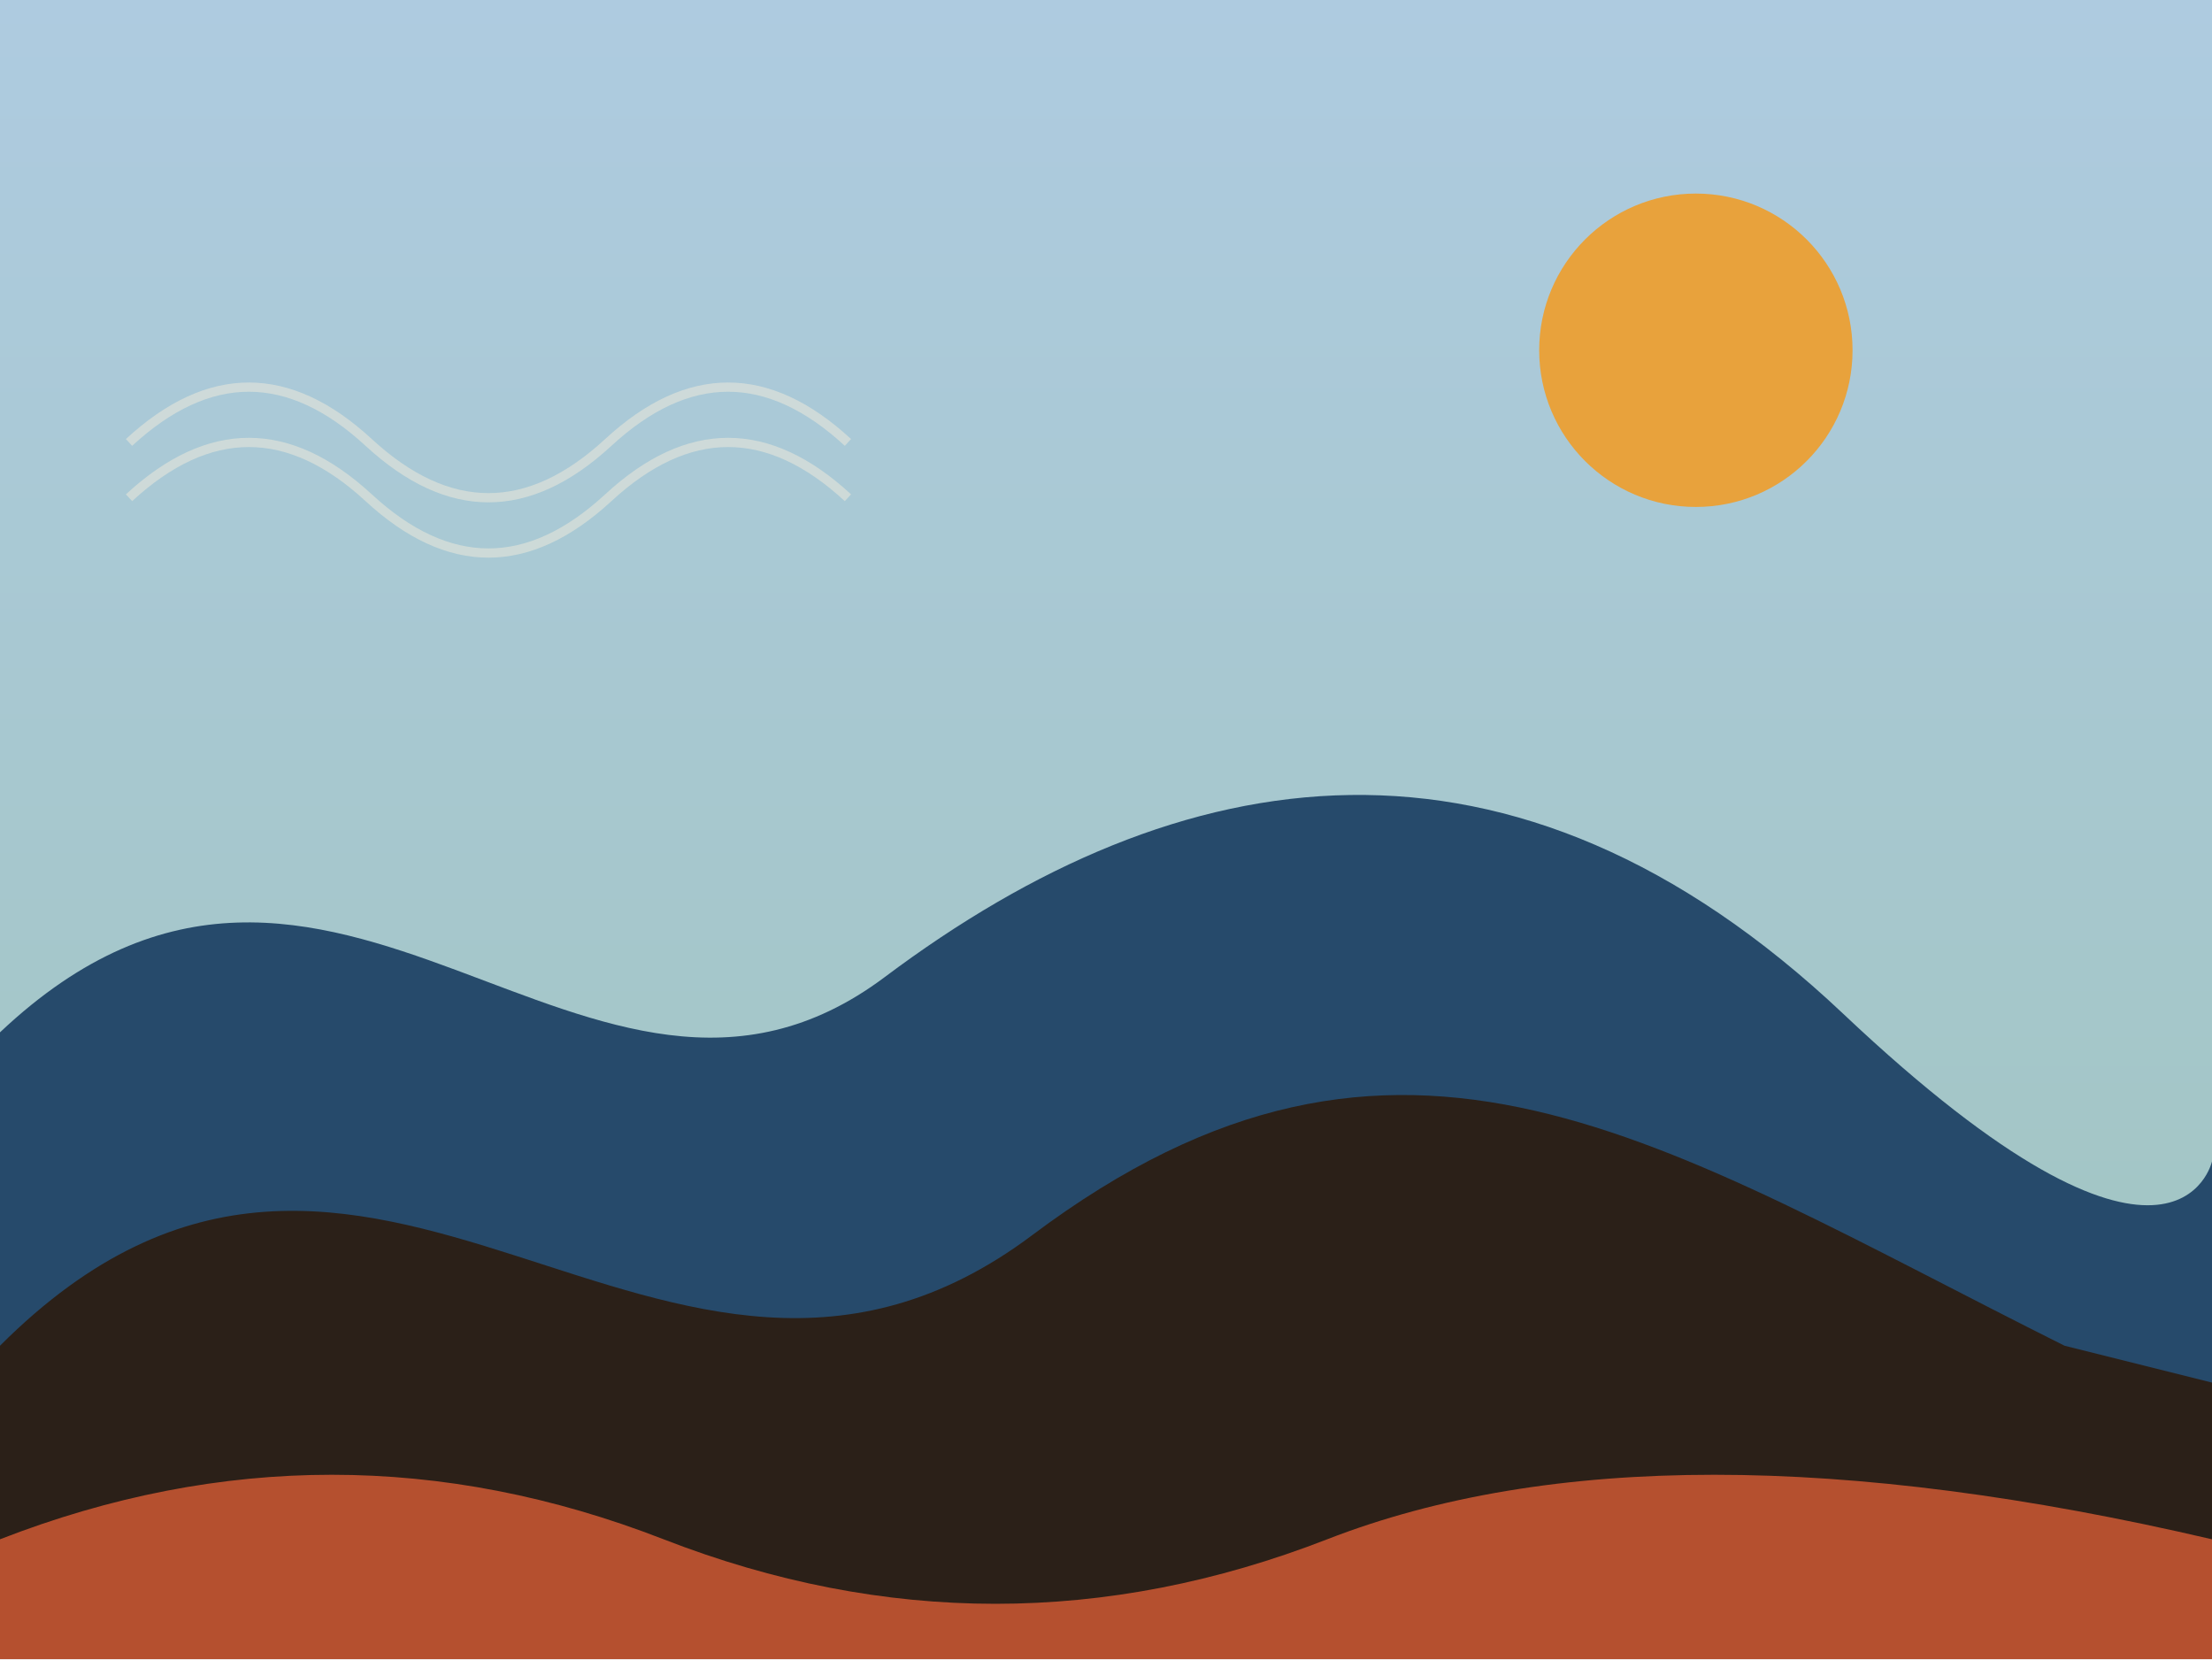
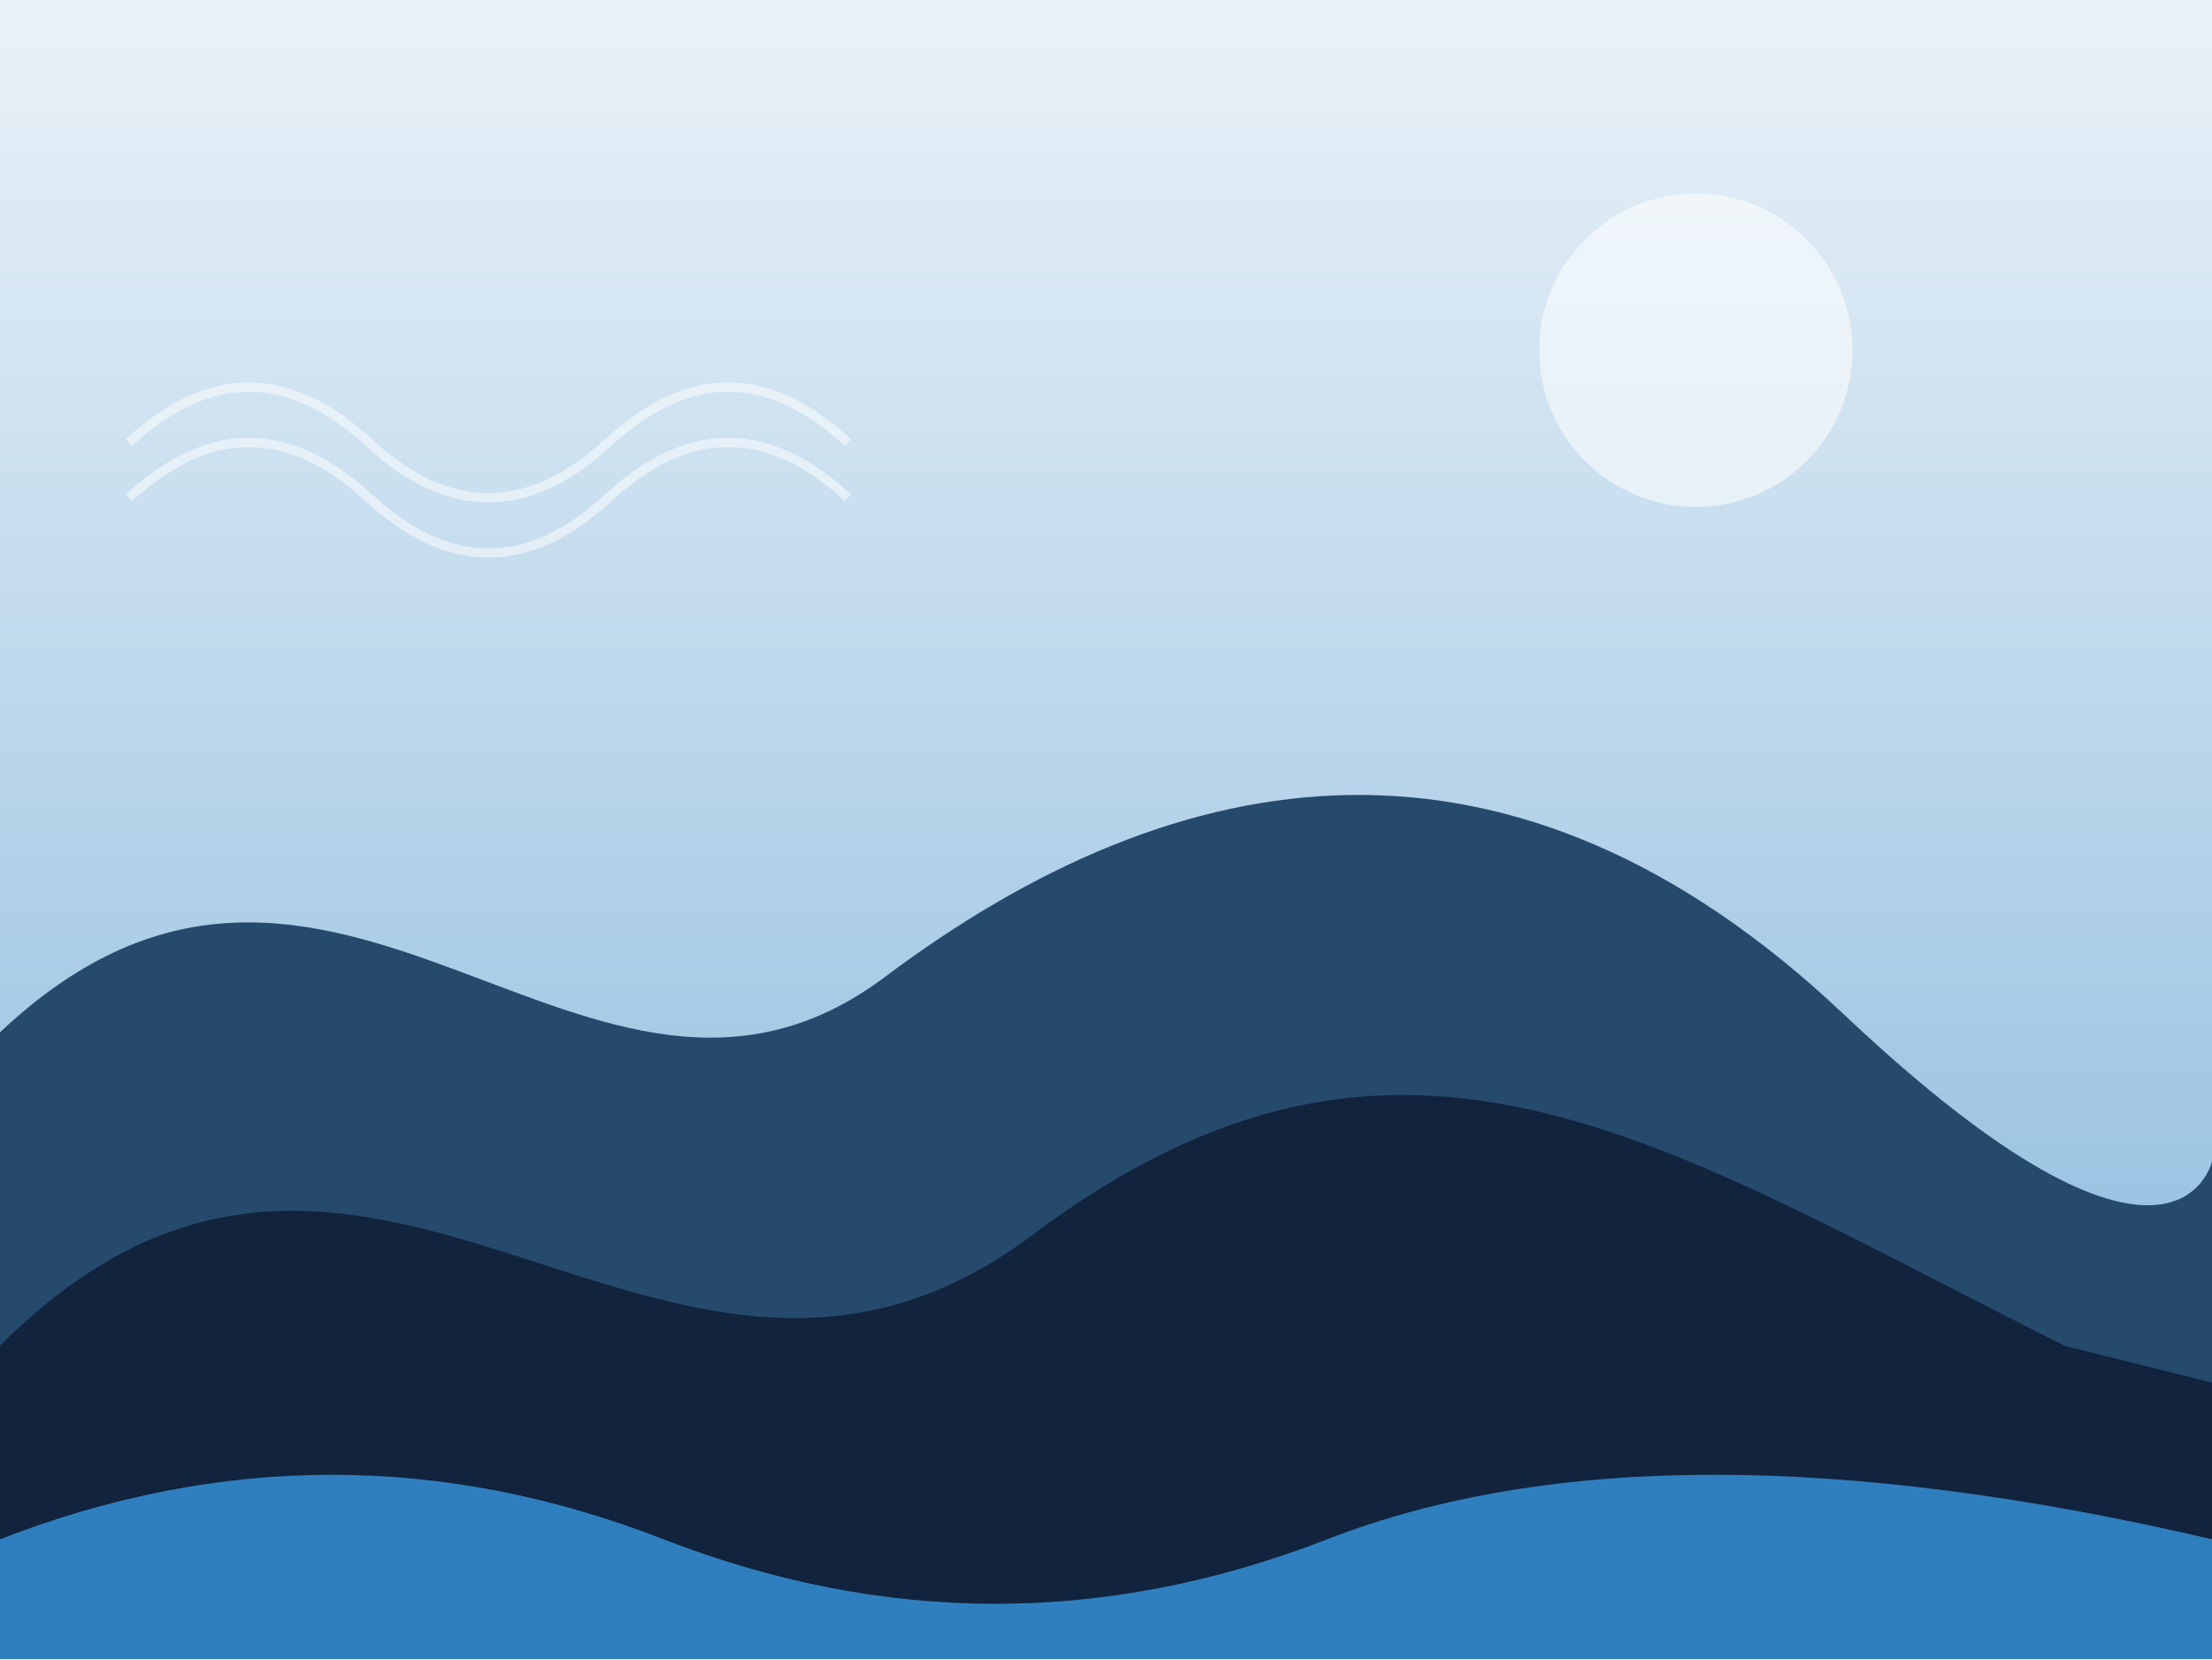
<svg xmlns="http://www.w3.org/2000/svg" viewBox="0 0 1200 900">
  <defs>
    <linearGradient id="sea" x2="0" y2="1">
-       <stop stop-color="#AECBE0" />
-       <stop offset="1" stop-color="#9FC4BC" />
+       <stop stop-color="#eaf2f8" />
+       <stop offset="1" stop-color="#7fb3da" />
    </linearGradient>
  </defs>
  <path fill="url(#sea)" d="M0 0h1200v900H0z" />
-   <circle cx="920" cy="190" r="85" fill="#E8A23C" />
-   <g fill="none" stroke="#F2ECDB" stroke-width="5" opacity=".5">
+   <circle cx="920" cy="190" r="85" fill="#ffffff" opacity=".55" />
+   <g fill="none" stroke="#ffffff" stroke-width="5" opacity=".5">
    <path d="M70 240q65-60 130 0t130 0t130 0" />
    <path d="M70 270q65-60 130 0t130 0t130 0" />
  </g>
  <path d="M0 560C180 390 320 650 480 530S820 380 1000 550s200 80 200 80v270H0Z" fill="#264A6B" />
-   <path d="M0 730C200 530 360 820 560 670S900 620 1120 730l80 20v150H0Z" fill="#2B2018" />
-   <path d="M0 835q180-70 360 0t360 0t480 0v65H0Z" fill="#B5502F" />
+   <path d="M0 730C200 530 360 820 560 670S900 620 1120 730l80 20v150H0Z" fill="#12233d" />
+   <path d="M0 835q180-70 360 0t360 0t480 0v65H0Z" fill="#2f7fbf" />
</svg>
